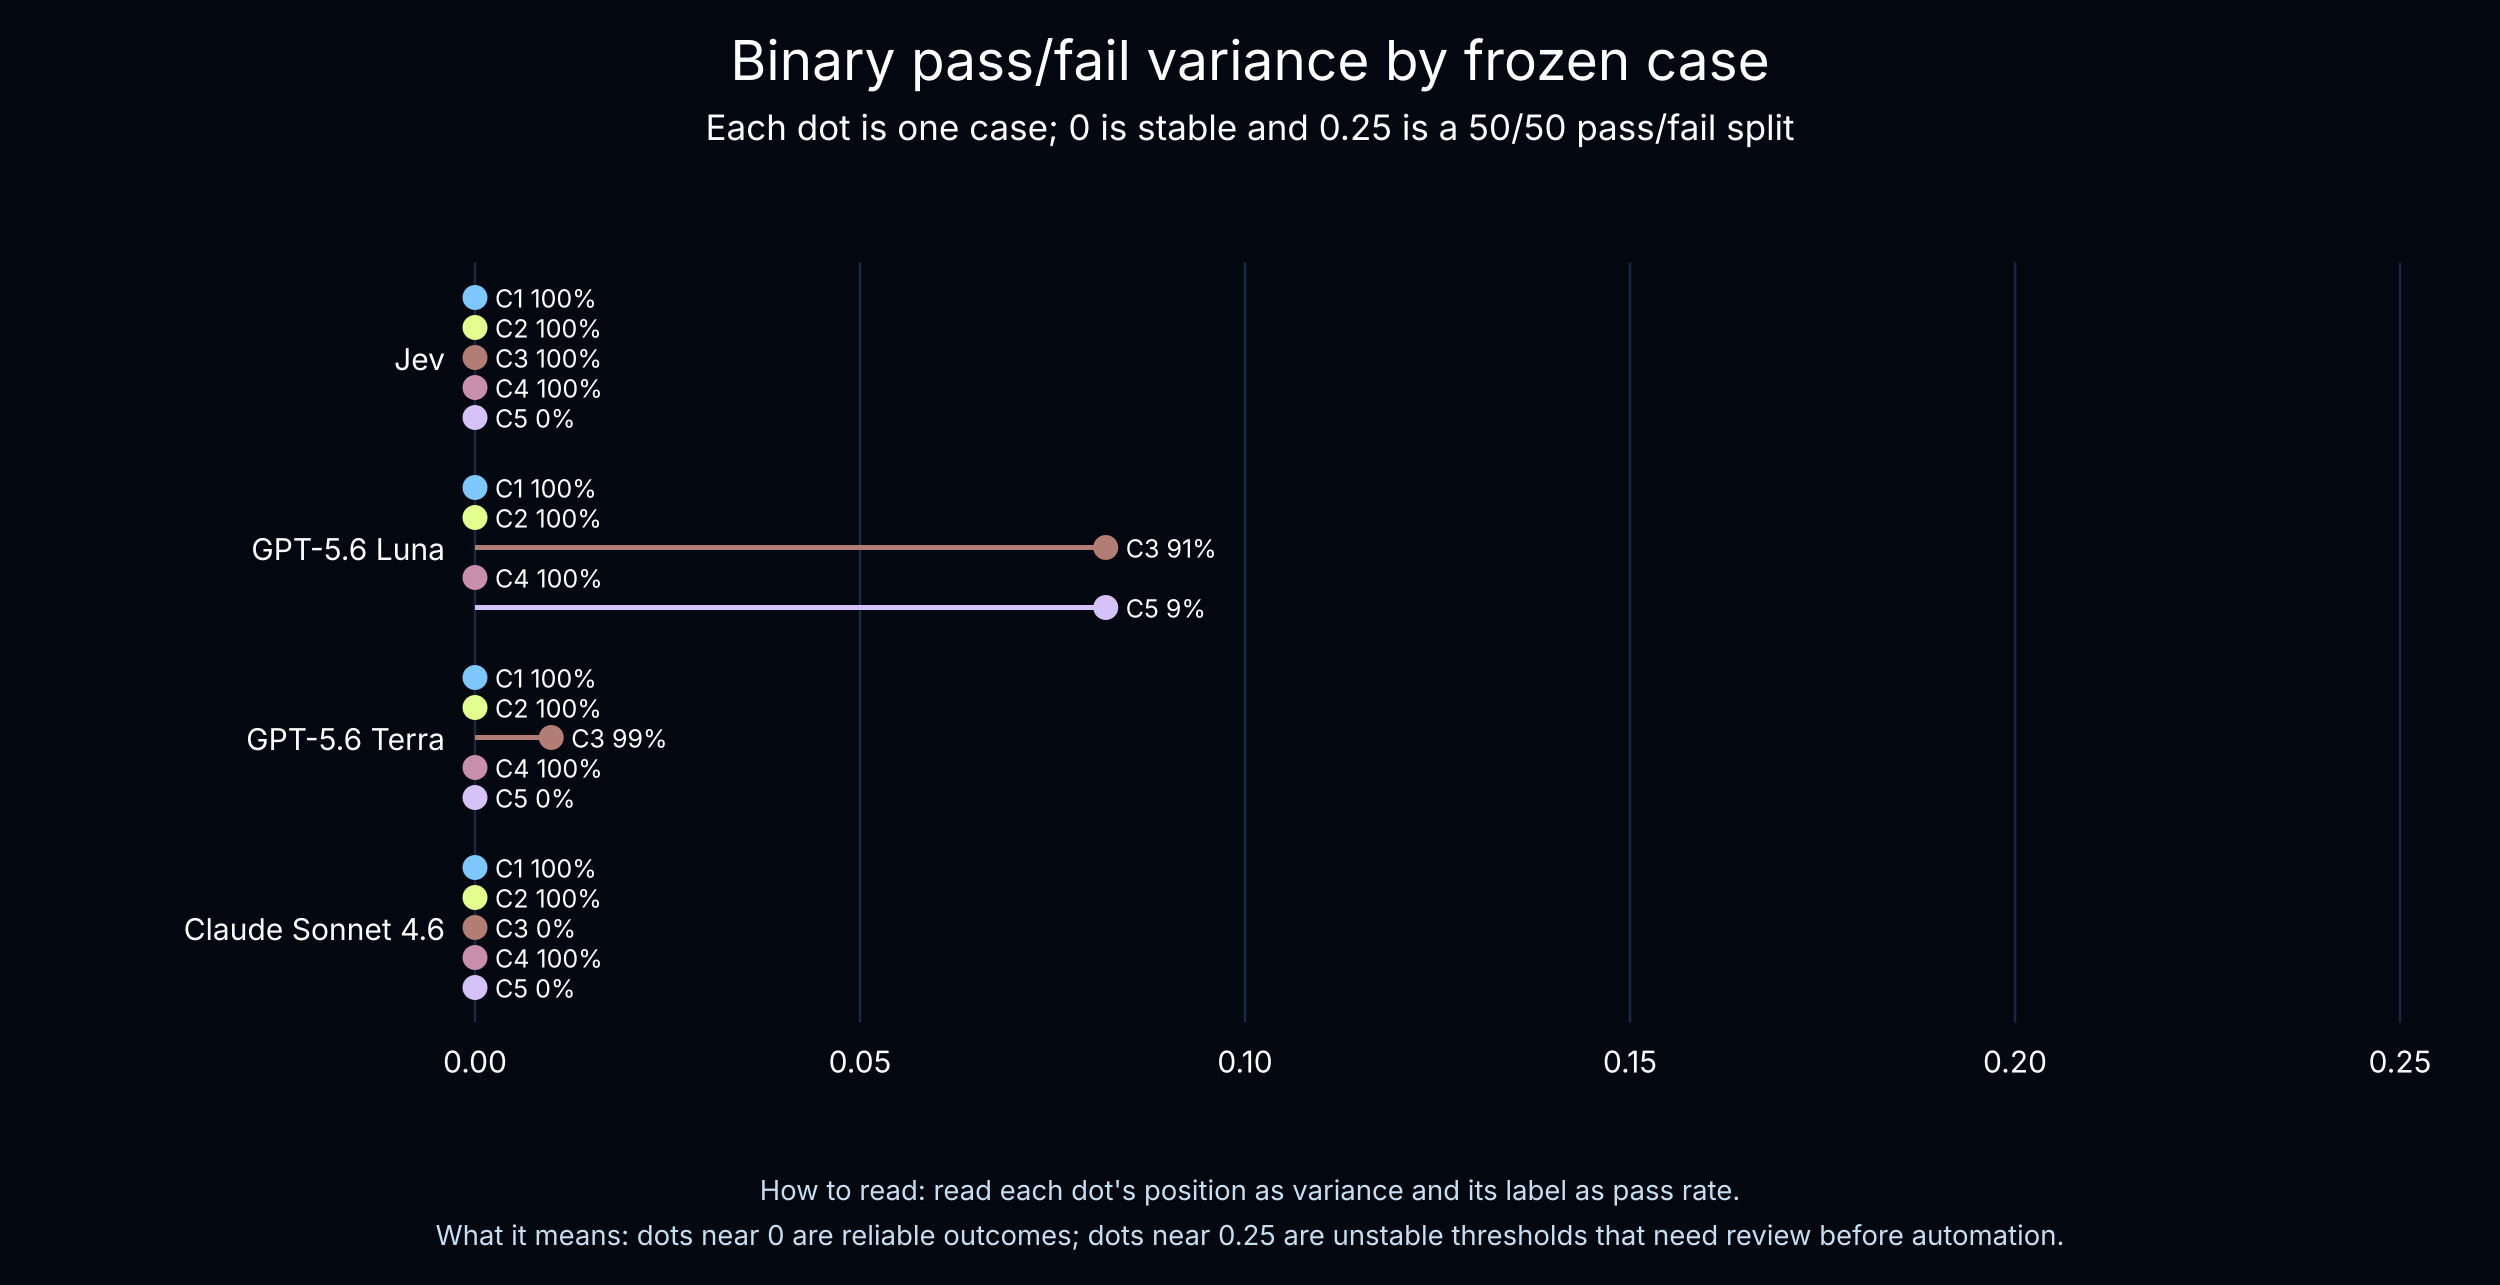
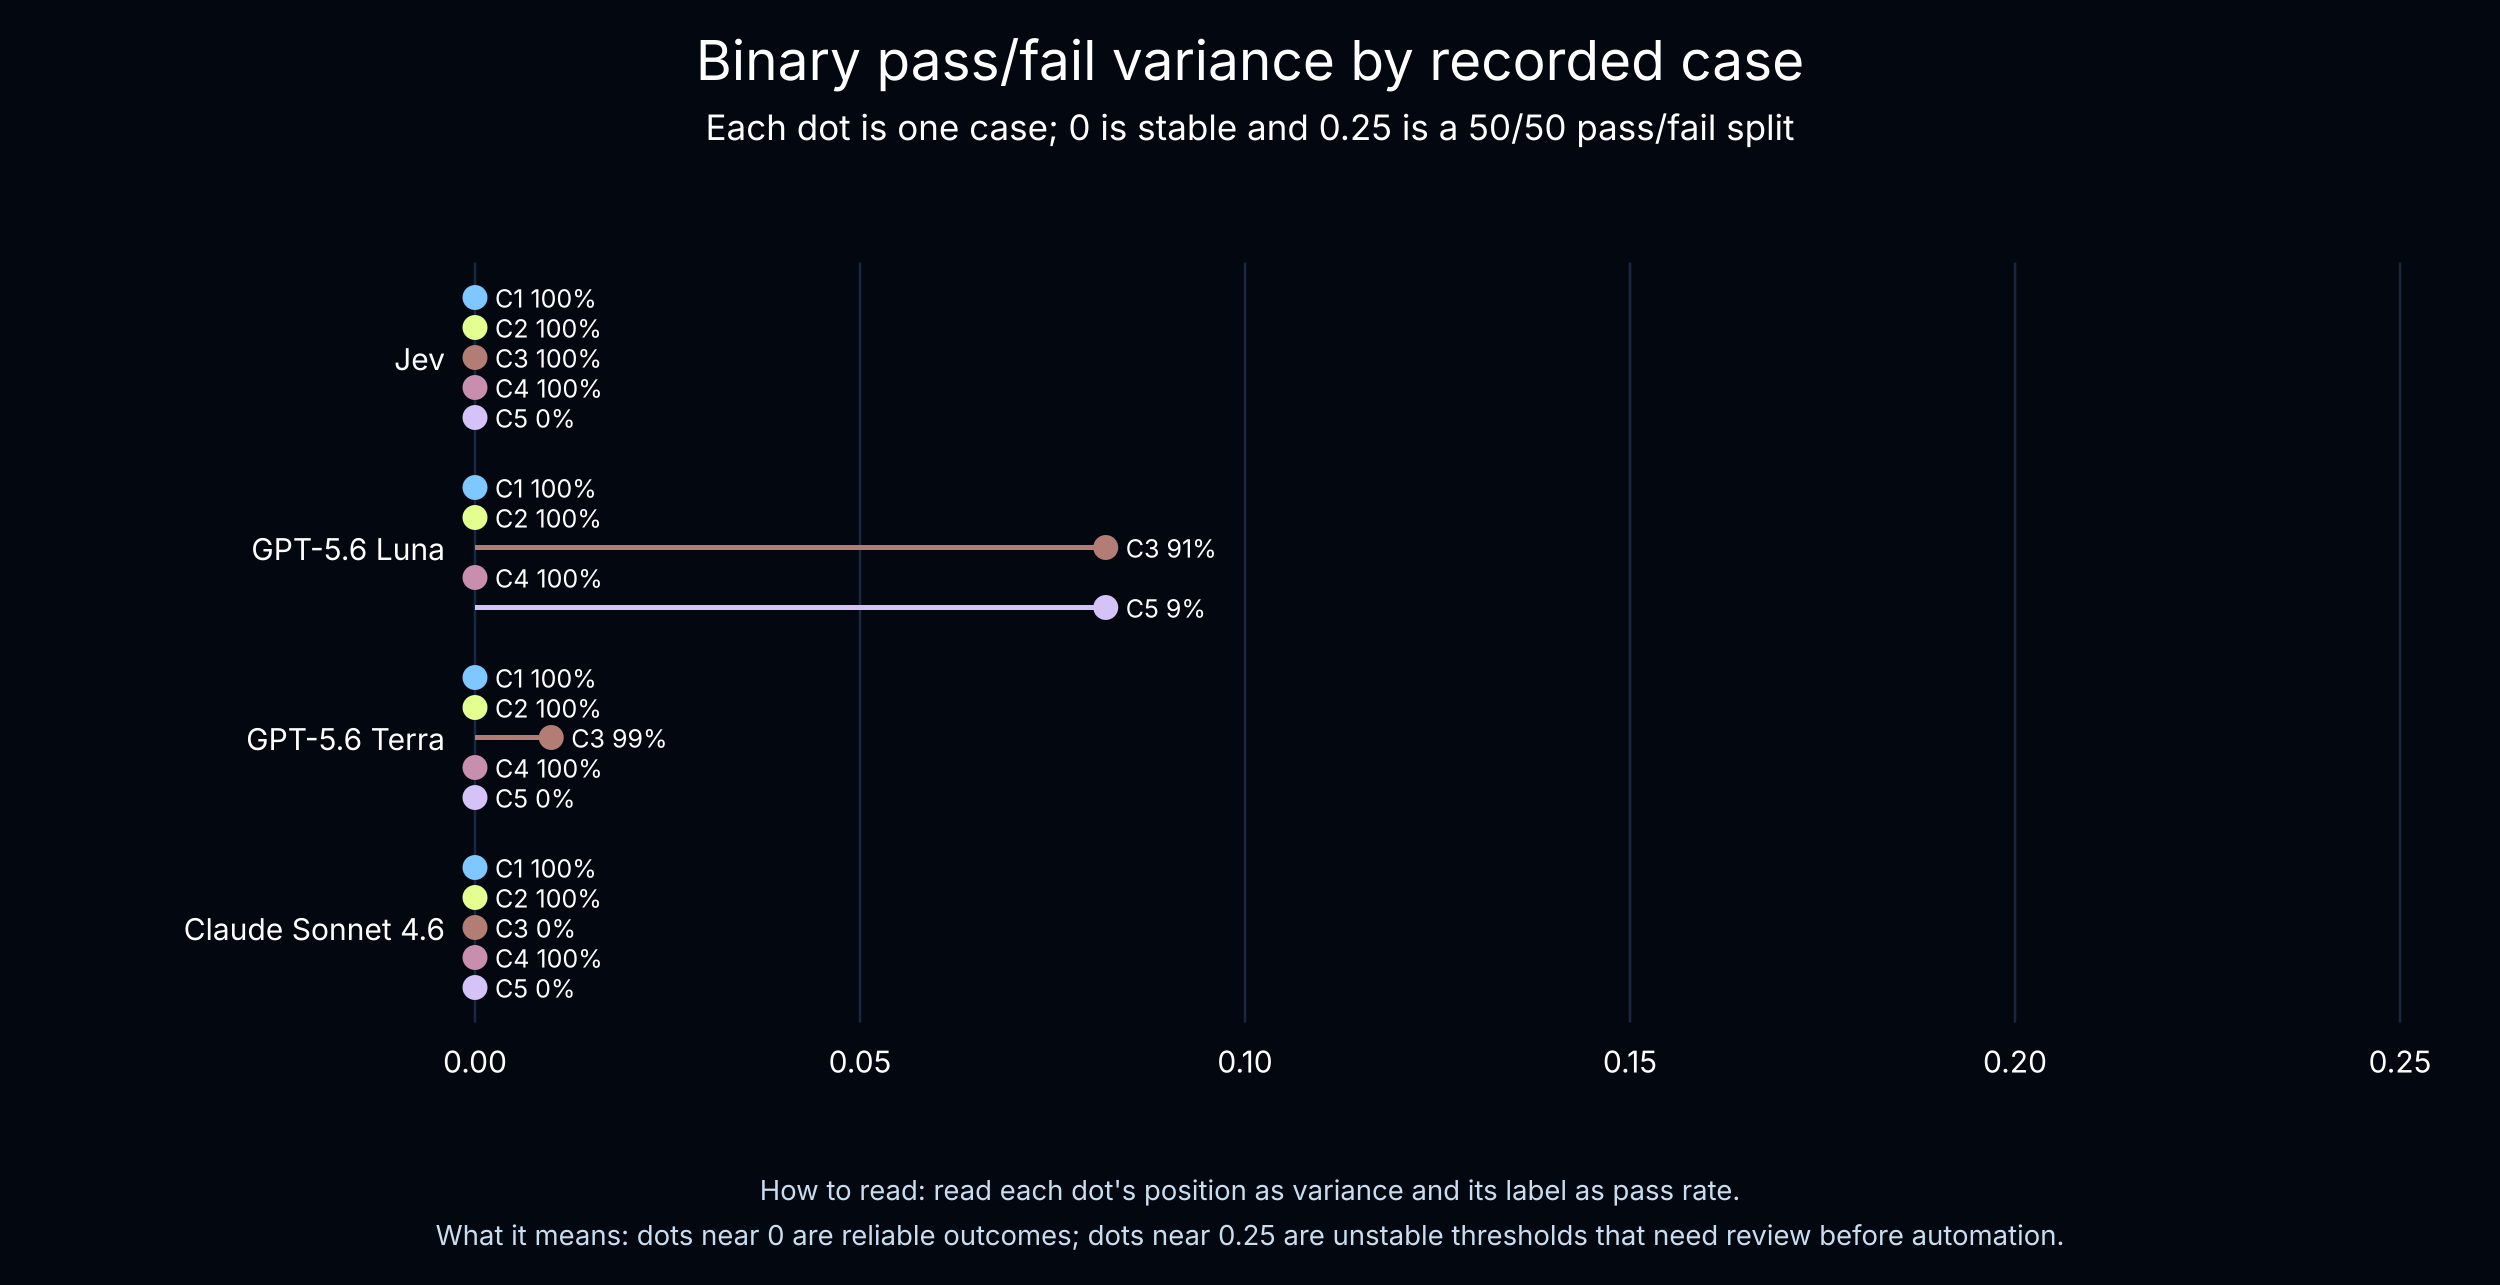
<svg xmlns="http://www.w3.org/2000/svg" width="1000" height="514" viewBox="0 0 1000 514">
  <rect width="100%" height="100%" fill="#030710" />
-   <text x="500.0" y="32.0" font-family="Lausanne, Inter, -apple-system, BlinkMacSystemFont, Segoe UI, sans-serif" font-size="22px" text-anchor="middle" fill="#FFFFFF">Binary pass/fail variance by frozen case</text>
+   <text x="500.0" y="32.0" font-family="Lausanne, Inter, -apple-system, BlinkMacSystemFont, Segoe UI, sans-serif" font-size="22px" text-anchor="middle" fill="#FFFFFF">Binary pass/fail variance by recorded case</text>
  <text x="500.0" y="56.0" font-family="Lausanne, Inter, -apple-system, BlinkMacSystemFont, Segoe UI, sans-serif" font-size="14px" text-anchor="middle" fill="#FFFFFF">Each dot is one case; 0 is stable and 0.25 is a 50/50 pass/fail split</text>
  <line x1="190.0" y1="105" x2="190.0" y2="409" stroke="#1A2740" stroke-width="1" />
  <text x="190.0" y="429.0" font-family="Lausanne, Inter, -apple-system, BlinkMacSystemFont, Segoe UI, sans-serif" font-size="12px" text-anchor="middle" fill="#FFFFFF">0.00</text>
  <line x1="344.0" y1="105" x2="344.0" y2="409" stroke="#1A2740" stroke-width="1" />
  <text x="344.0" y="429.0" font-family="Lausanne, Inter, -apple-system, BlinkMacSystemFont, Segoe UI, sans-serif" font-size="12px" text-anchor="middle" fill="#FFFFFF">0.05</text>
  <line x1="498.0" y1="105" x2="498.0" y2="409" stroke="#1A2740" stroke-width="1" />
  <text x="498.0" y="429.0" font-family="Lausanne, Inter, -apple-system, BlinkMacSystemFont, Segoe UI, sans-serif" font-size="12px" text-anchor="middle" fill="#FFFFFF">0.10</text>
  <line x1="652.0" y1="105" x2="652.0" y2="409" stroke="#1A2740" stroke-width="1" />
  <text x="652.0" y="429.0" font-family="Lausanne, Inter, -apple-system, BlinkMacSystemFont, Segoe UI, sans-serif" font-size="12px" text-anchor="middle" fill="#FFFFFF">0.15</text>
  <line x1="806.0" y1="105" x2="806.0" y2="409" stroke="#1A2740" stroke-width="1" />
  <text x="806.0" y="429.0" font-family="Lausanne, Inter, -apple-system, BlinkMacSystemFont, Segoe UI, sans-serif" font-size="12px" text-anchor="middle" fill="#FFFFFF">0.20</text>
  <line x1="960.0" y1="105" x2="960.0" y2="409" stroke="#1A2740" stroke-width="1" />
  <text x="960.0" y="429.0" font-family="Lausanne, Inter, -apple-system, BlinkMacSystemFont, Segoe UI, sans-serif" font-size="12px" text-anchor="middle" fill="#FFFFFF">0.25</text>
  <text x="178.0" y="148.0" font-family="Lausanne, Inter, -apple-system, BlinkMacSystemFont, Segoe UI, sans-serif" font-size="12px" text-anchor="end" fill="#FFFFFF">Jev</text>
  <line x1="190" y1="119" x2="190.0" y2="119" stroke="#7FC8FF" stroke-width="2" />
  <circle cx="190.0" cy="119" r="5" fill="#7FC8FF" />
  <text x="198.0" y="123.0" font-family="Lausanne, Inter, -apple-system, BlinkMacSystemFont, Segoe UI, sans-serif" font-size="10px" text-anchor="start" fill="#FFFFFF">C1 100%</text>
  <line x1="190" y1="131" x2="190.0" y2="131" stroke="#E3FF8F" stroke-width="2" />
  <circle cx="190.0" cy="131" r="5" fill="#E3FF8F" />
  <text x="198.0" y="135.0" font-family="Lausanne, Inter, -apple-system, BlinkMacSystemFont, Segoe UI, sans-serif" font-size="10px" text-anchor="start" fill="#FFFFFF">C2 100%</text>
  <line x1="190" y1="143" x2="190.0" y2="143" stroke="#B27D75" stroke-width="2" />
  <circle cx="190.0" cy="143" r="5" fill="#B27D75" />
  <text x="198.0" y="147.0" font-family="Lausanne, Inter, -apple-system, BlinkMacSystemFont, Segoe UI, sans-serif" font-size="10px" text-anchor="start" fill="#FFFFFF">C3 100%</text>
  <line x1="190" y1="155" x2="190.0" y2="155" stroke="#C78EAD" stroke-width="2" />
  <circle cx="190.0" cy="155" r="5" fill="#C78EAD" />
  <text x="198.0" y="159.0" font-family="Lausanne, Inter, -apple-system, BlinkMacSystemFont, Segoe UI, sans-serif" font-size="10px" text-anchor="start" fill="#FFFFFF">C4 100%</text>
  <line x1="190" y1="167" x2="190.0" y2="167" stroke="#D5C3F7" stroke-width="2" />
  <circle cx="190.0" cy="167" r="5" fill="#D5C3F7" />
  <text x="198.0" y="171.0" font-family="Lausanne, Inter, -apple-system, BlinkMacSystemFont, Segoe UI, sans-serif" font-size="10px" text-anchor="start" fill="#FFFFFF">C5 0%</text>
  <text x="178.0" y="224.0" font-family="Lausanne, Inter, -apple-system, BlinkMacSystemFont, Segoe UI, sans-serif" font-size="12px" text-anchor="end" fill="#FFFFFF">GPT-5.6 Luna</text>
  <line x1="190" y1="195" x2="190.0" y2="195" stroke="#7FC8FF" stroke-width="2" />
  <circle cx="190.0" cy="195" r="5" fill="#7FC8FF" />
  <text x="198.0" y="199.0" font-family="Lausanne, Inter, -apple-system, BlinkMacSystemFont, Segoe UI, sans-serif" font-size="10px" text-anchor="start" fill="#FFFFFF">C1 100%</text>
  <line x1="190" y1="207" x2="190.0" y2="207" stroke="#E3FF8F" stroke-width="2" />
  <circle cx="190.0" cy="207" r="5" fill="#E3FF8F" />
  <text x="198.0" y="211.0" font-family="Lausanne, Inter, -apple-system, BlinkMacSystemFont, Segoe UI, sans-serif" font-size="10px" text-anchor="start" fill="#FFFFFF">C2 100%</text>
  <line x1="190" y1="219" x2="442.3" y2="219" stroke="#B27D75" stroke-width="2" />
  <circle cx="442.3" cy="219" r="5" fill="#B27D75" />
  <text x="450.3" y="223.0" font-family="Lausanne, Inter, -apple-system, BlinkMacSystemFont, Segoe UI, sans-serif" font-size="10px" text-anchor="start" fill="#FFFFFF">C3 91%</text>
  <line x1="190" y1="231" x2="190.0" y2="231" stroke="#C78EAD" stroke-width="2" />
  <circle cx="190.0" cy="231" r="5" fill="#C78EAD" />
  <text x="198.0" y="235.0" font-family="Lausanne, Inter, -apple-system, BlinkMacSystemFont, Segoe UI, sans-serif" font-size="10px" text-anchor="start" fill="#FFFFFF">C4 100%</text>
  <line x1="190" y1="243" x2="442.3" y2="243" stroke="#D5C3F7" stroke-width="2" />
  <circle cx="442.3" cy="243" r="5" fill="#D5C3F7" />
  <text x="450.3" y="247.0" font-family="Lausanne, Inter, -apple-system, BlinkMacSystemFont, Segoe UI, sans-serif" font-size="10px" text-anchor="start" fill="#FFFFFF">C5 9%</text>
  <text x="178.0" y="300.0" font-family="Lausanne, Inter, -apple-system, BlinkMacSystemFont, Segoe UI, sans-serif" font-size="12px" text-anchor="end" fill="#FFFFFF">GPT-5.6 Terra</text>
  <line x1="190" y1="271" x2="190.0" y2="271" stroke="#7FC8FF" stroke-width="2" />
  <circle cx="190.0" cy="271" r="5" fill="#7FC8FF" />
  <text x="198.0" y="275.0" font-family="Lausanne, Inter, -apple-system, BlinkMacSystemFont, Segoe UI, sans-serif" font-size="10px" text-anchor="start" fill="#FFFFFF">C1 100%</text>
  <line x1="190" y1="283" x2="190.0" y2="283" stroke="#E3FF8F" stroke-width="2" />
  <circle cx="190.0" cy="283" r="5" fill="#E3FF8F" />
  <text x="198.0" y="287.0" font-family="Lausanne, Inter, -apple-system, BlinkMacSystemFont, Segoe UI, sans-serif" font-size="10px" text-anchor="start" fill="#FFFFFF">C2 100%</text>
  <line x1="190" y1="295" x2="220.5" y2="295" stroke="#B27D75" stroke-width="2" />
  <circle cx="220.5" cy="295" r="5" fill="#B27D75" />
  <text x="228.5" y="299.0" font-family="Lausanne, Inter, -apple-system, BlinkMacSystemFont, Segoe UI, sans-serif" font-size="10px" text-anchor="start" fill="#FFFFFF">C3 99%</text>
  <line x1="190" y1="307" x2="190.0" y2="307" stroke="#C78EAD" stroke-width="2" />
  <circle cx="190.0" cy="307" r="5" fill="#C78EAD" />
  <text x="198.0" y="311.0" font-family="Lausanne, Inter, -apple-system, BlinkMacSystemFont, Segoe UI, sans-serif" font-size="10px" text-anchor="start" fill="#FFFFFF">C4 100%</text>
  <line x1="190" y1="319" x2="190.0" y2="319" stroke="#D5C3F7" stroke-width="2" />
  <circle cx="190.0" cy="319" r="5" fill="#D5C3F7" />
  <text x="198.0" y="323.0" font-family="Lausanne, Inter, -apple-system, BlinkMacSystemFont, Segoe UI, sans-serif" font-size="10px" text-anchor="start" fill="#FFFFFF">C5 0%</text>
  <text x="178.0" y="376.0" font-family="Lausanne, Inter, -apple-system, BlinkMacSystemFont, Segoe UI, sans-serif" font-size="12px" text-anchor="end" fill="#FFFFFF">Claude Sonnet 4.6</text>
  <line x1="190" y1="347" x2="190.0" y2="347" stroke="#7FC8FF" stroke-width="2" />
  <circle cx="190.0" cy="347" r="5" fill="#7FC8FF" />
  <text x="198.0" y="351.0" font-family="Lausanne, Inter, -apple-system, BlinkMacSystemFont, Segoe UI, sans-serif" font-size="10px" text-anchor="start" fill="#FFFFFF">C1 100%</text>
  <line x1="190" y1="359" x2="190.0" y2="359" stroke="#E3FF8F" stroke-width="2" />
  <circle cx="190.0" cy="359" r="5" fill="#E3FF8F" />
  <text x="198.0" y="363.0" font-family="Lausanne, Inter, -apple-system, BlinkMacSystemFont, Segoe UI, sans-serif" font-size="10px" text-anchor="start" fill="#FFFFFF">C2 100%</text>
  <line x1="190" y1="371" x2="190.0" y2="371" stroke="#B27D75" stroke-width="2" />
  <circle cx="190.0" cy="371" r="5" fill="#B27D75" />
  <text x="198.0" y="375.0" font-family="Lausanne, Inter, -apple-system, BlinkMacSystemFont, Segoe UI, sans-serif" font-size="10px" text-anchor="start" fill="#FFFFFF">C3 0%</text>
  <line x1="190" y1="383" x2="190.0" y2="383" stroke="#C78EAD" stroke-width="2" />
  <circle cx="190.0" cy="383" r="5" fill="#C78EAD" />
  <text x="198.0" y="387.0" font-family="Lausanne, Inter, -apple-system, BlinkMacSystemFont, Segoe UI, sans-serif" font-size="10px" text-anchor="start" fill="#FFFFFF">C4 100%</text>
  <line x1="190" y1="395" x2="190.0" y2="395" stroke="#D5C3F7" stroke-width="2" />
  <circle cx="190.0" cy="395" r="5" fill="#D5C3F7" />
  <text x="198.0" y="399.0" font-family="Lausanne, Inter, -apple-system, BlinkMacSystemFont, Segoe UI, sans-serif" font-size="10px" text-anchor="start" fill="#FFFFFF">C5 0%</text>
  <text x="500.0" y="480.0" font-family="Lausanne, Inter, -apple-system, BlinkMacSystemFont, Segoe UI, sans-serif" font-size="11px" text-anchor="middle" fill="#C8DDF0">How to read: read each dot's position as variance and its label as pass rate.</text>
  <text x="500.0" y="498.0" font-family="Lausanne, Inter, -apple-system, BlinkMacSystemFont, Segoe UI, sans-serif" font-size="11px" text-anchor="middle" fill="#C8DDF0">What it means: dots near 0 are reliable outcomes; dots near 0.25 are unstable thresholds that need review before automation.</text>
</svg>
